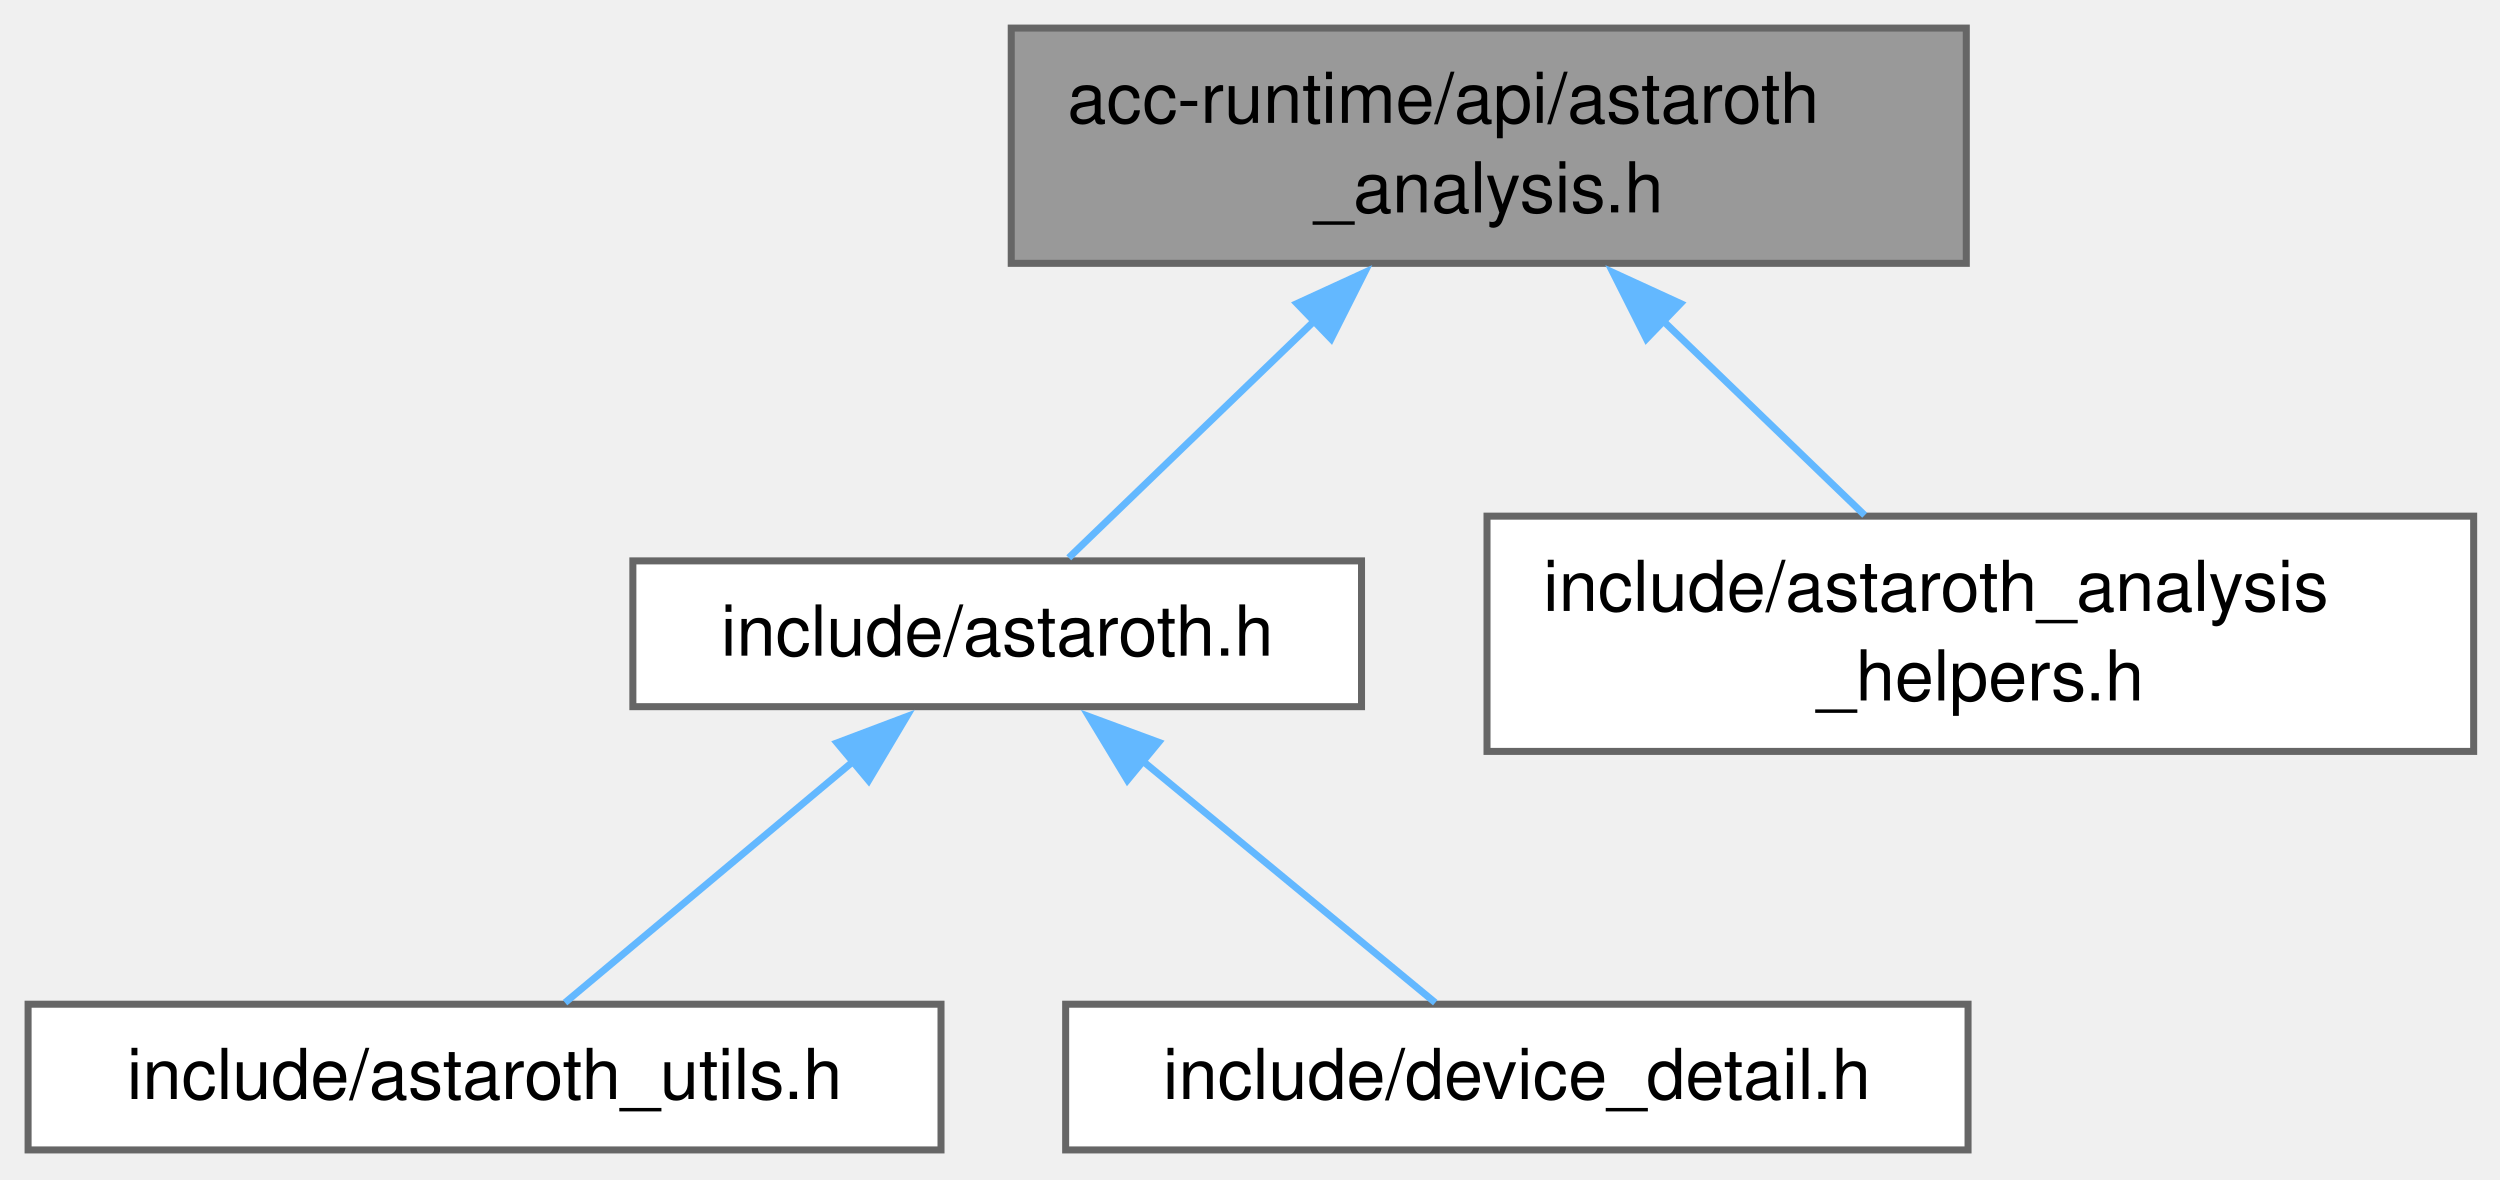
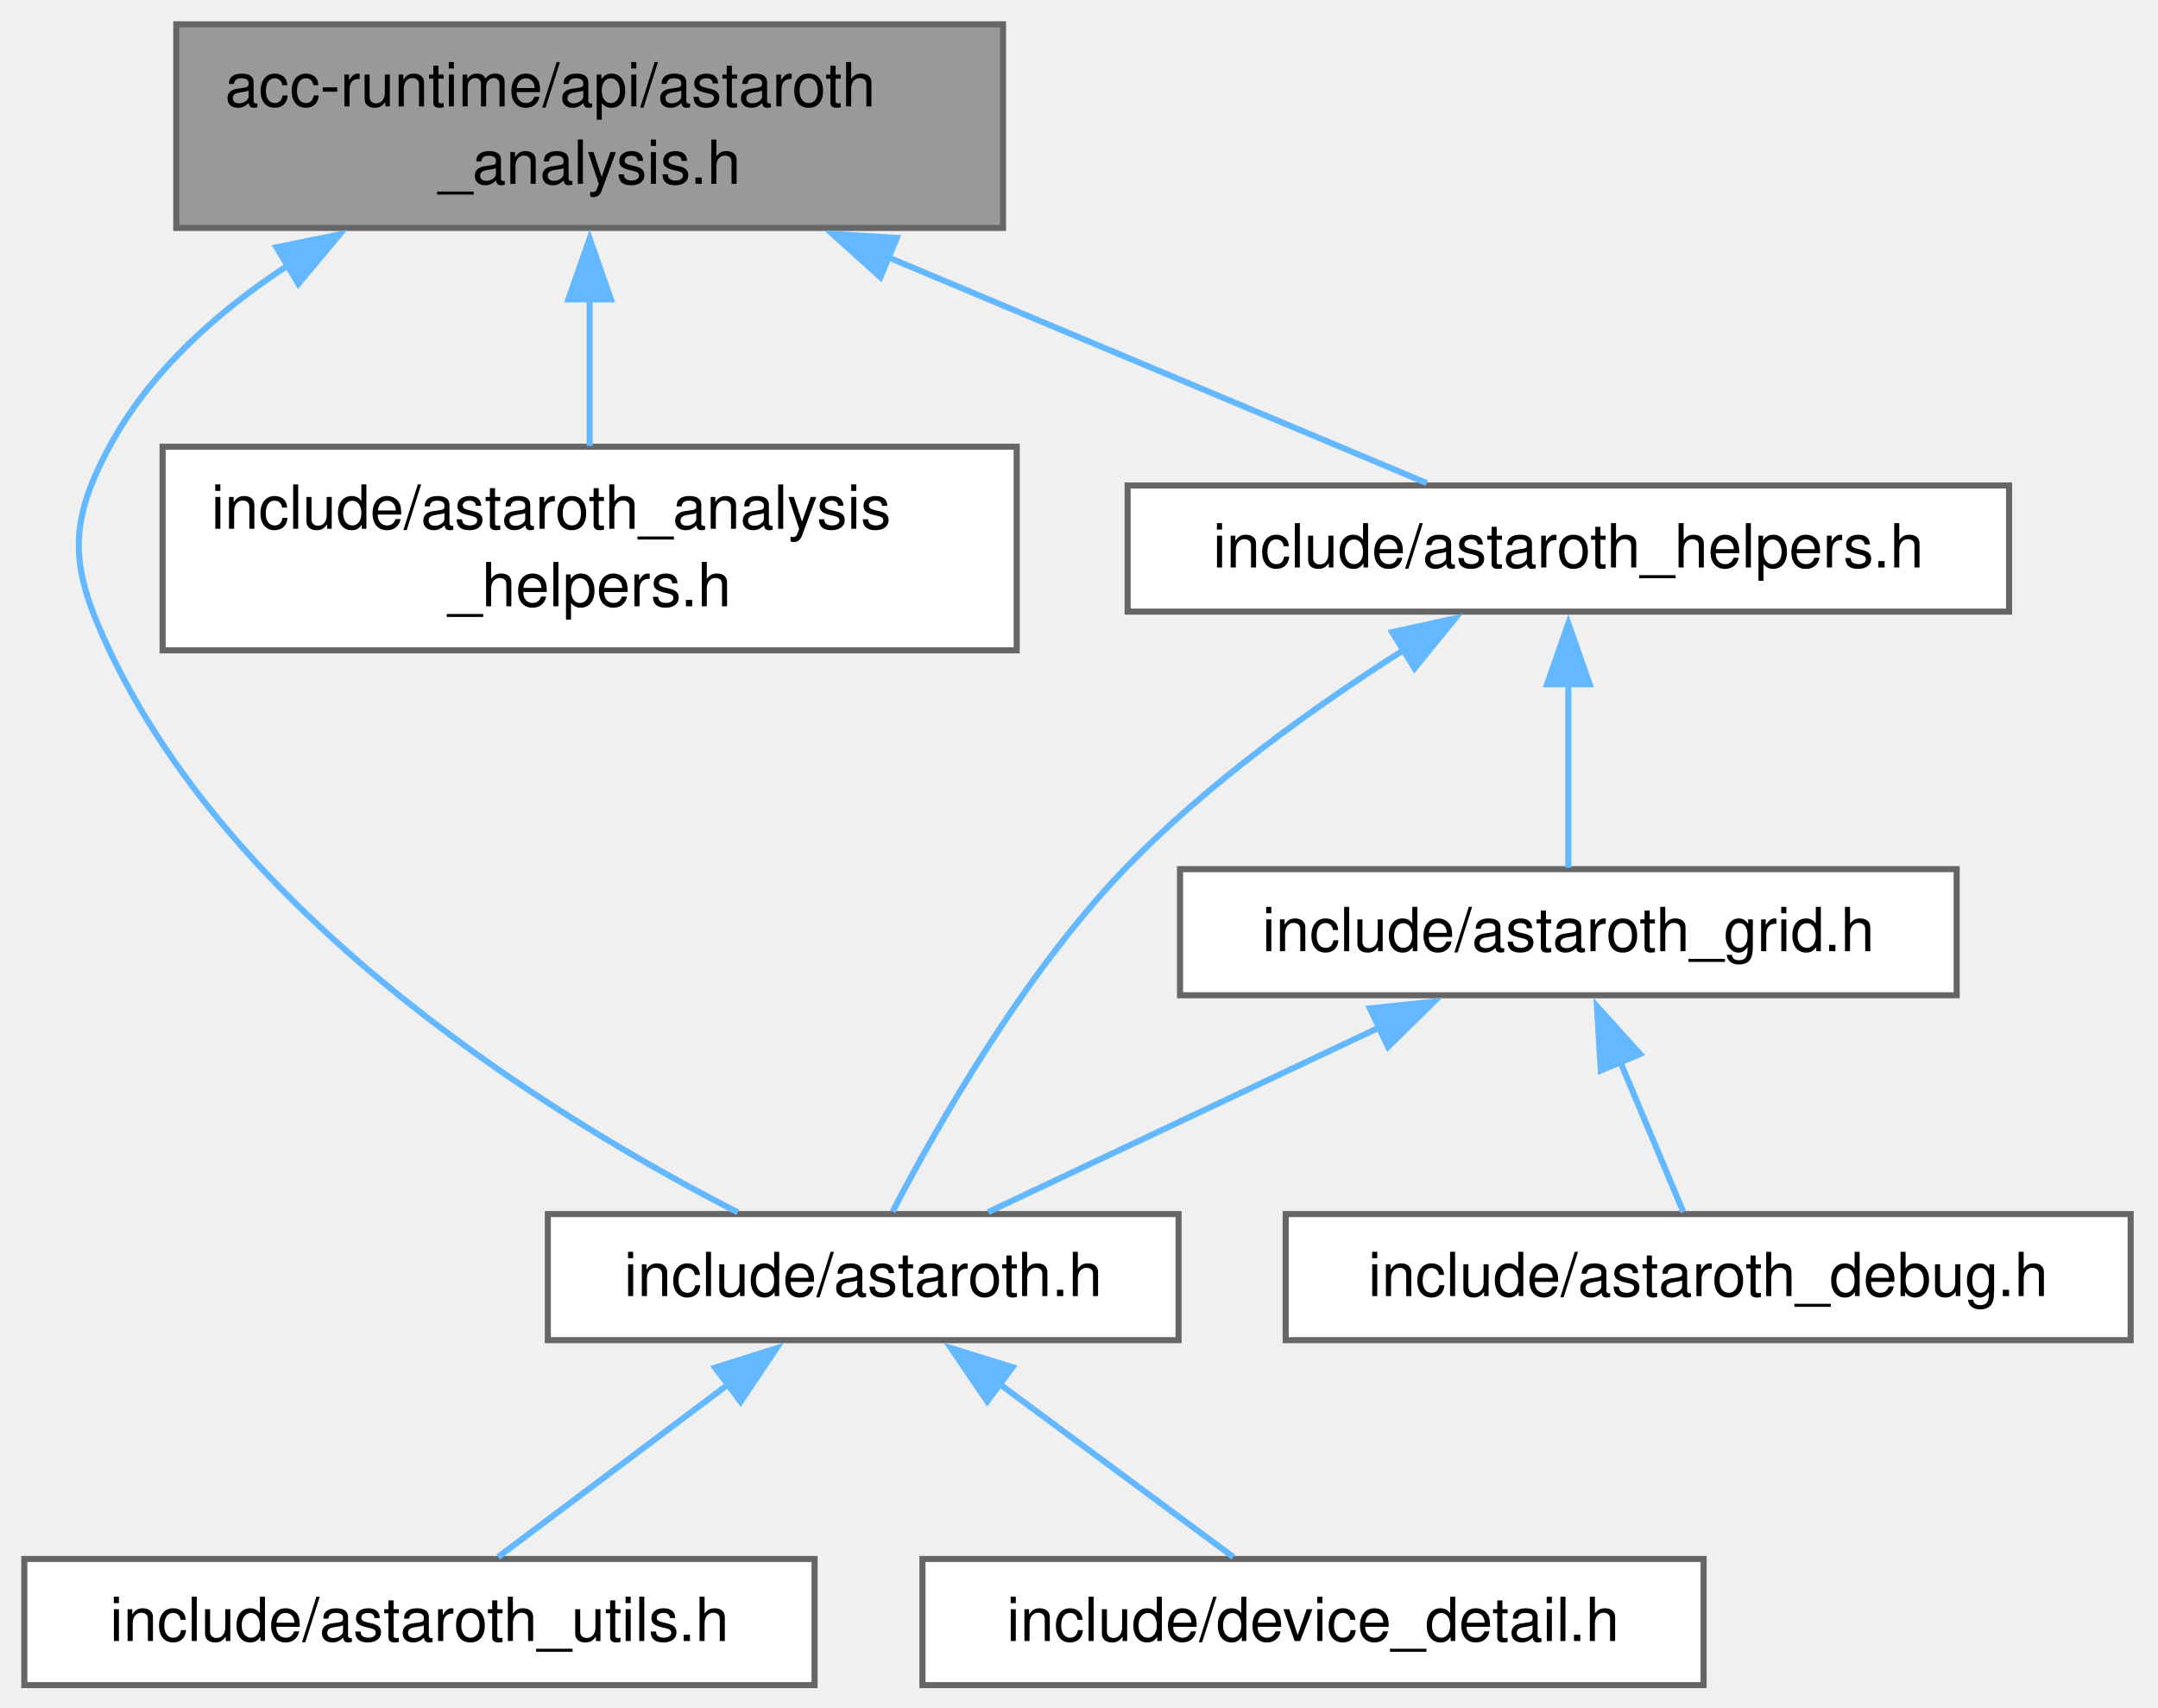
- <svg xmlns="http://www.w3.org/2000/svg" xmlns:xlink="http://www.w3.org/1999/xlink" width="356pt" height="168pt" viewBox="0.00 0.00 356.00 168.00">
-   <g id="graph0" class="graph" transform="scale(1 1) rotate(0) translate(4 163.75)">
+ <svg xmlns="http://www.w3.org/2000/svg" xmlns:xlink="http://www.w3.org/1999/xlink" width="355pt" height="281pt" viewBox="0.00 0.00 355.00 281.00">
+   <g id="graph0" class="graph" transform="scale(1 1) rotate(0) translate(4 277.25)">
    <g id="Node000001" class="node">
      <g id="a_Node000001">
        <a xlink:title=" ">
-           <polygon fill="#999999" stroke="#666666" points="276,-159.75 140,-159.75 140,-126.25 276,-126.25 276,-159.75" />
-           <text xml:space="preserve" text-anchor="start" x="148" y="-146.25" font-family="Helvetica,sans-Serif" font-size="10.00">acc-runtime/api/astaroth</text>
-           <text xml:space="preserve" text-anchor="middle" x="208" y="-133.5" font-family="Helvetica,sans-Serif" font-size="10.00">_analysis.h</text>
+           <polygon fill="#999999" stroke="#666666" points="161,-273.25 25,-273.25 25,-239.75 161,-239.75 161,-273.25" />
+           <text xml:space="preserve" text-anchor="start" x="33" y="-259.75" font-family="Helvetica,sans-Serif" font-size="10.00">acc-runtime/api/astaroth</text>
+           <text xml:space="preserve" text-anchor="middle" x="93" y="-247" font-family="Helvetica,sans-Serif" font-size="10.00">_analysis.h</text>
        </a>
      </g>
    </g>
    <g id="Node000002" class="node">
      <g id="a_Node000002">
        <a xlink:href="astaroth_8h.html" target="_top" xlink:title=" ">
-           <polygon fill="white" stroke="#666666" points="189.88,-83.88 86.12,-83.88 86.12,-63.12 189.88,-63.12 189.88,-83.88" />
-           <text xml:space="preserve" text-anchor="middle" x="138" y="-70.38" font-family="Helvetica,sans-Serif" font-size="10.00">include/astaroth.h</text>
+           <polygon fill="white" stroke="#666666" points="189.88,-77.5 86.12,-77.5 86.12,-56.75 189.88,-56.75 189.88,-77.5" />
+           <text xml:space="preserve" text-anchor="middle" x="138" y="-64" font-family="Helvetica,sans-Serif" font-size="10.00">include/astaroth.h</text>
        </a>
      </g>
    </g>
    <g id="edge1_Node000001_Node000002" class="edge">
      <g id="a_edge1_Node000001_Node000002">
        <a xlink:title=" ">
-           <path fill="none" stroke="#63b8ff" d="M183.41,-118.29C171.31,-106.62 157.39,-93.2 148.19,-84.32" />
-           <polygon fill="#63b8ff" stroke="#63b8ff" points="180.69,-120.53 190.32,-124.95 185.55,-115.49 180.69,-120.53" />
+           <path fill="none" stroke="#63b8ff" d="M43.63,-233.76C31.82,-226.07 20.7,-216.16 14,-203.75 6.92,-190.65 7.65,-183.71 14,-170.25 35.42,-124.85 88.02,-92.81 117.37,-77.78" />
+           <polygon fill="#63b8ff" stroke="#63b8ff" points="41.49,-236.56 51.87,-238.68 45.08,-230.55 41.49,-236.56" />
        </a>
      </g>
    </g>
    <g id="Node000005" class="node">
      <g id="a_Node000005">
        <a xlink:href="astaroth__analysis__helpers_8h.html" target="_top" xlink:title=" ">
-           <polygon fill="white" stroke="#666666" points="348.25,-90.25 207.75,-90.25 207.75,-56.75 348.25,-56.75 348.25,-90.25" />
-           <text xml:space="preserve" text-anchor="start" x="215.75" y="-76.75" font-family="Helvetica,sans-Serif" font-size="10.00">include/astaroth_analysis</text>
-           <text xml:space="preserve" text-anchor="middle" x="278" y="-64" font-family="Helvetica,sans-Serif" font-size="10.00">_helpers.h</text>
+           <polygon fill="white" stroke="#666666" points="163.25,-203.75 22.75,-203.75 22.75,-170.25 163.25,-170.25 163.25,-203.75" />
+           <text xml:space="preserve" text-anchor="start" x="30.75" y="-190.25" font-family="Helvetica,sans-Serif" font-size="10.00">include/astaroth_analysis</text>
+           <text xml:space="preserve" text-anchor="middle" x="93" y="-177.5" font-family="Helvetica,sans-Serif" font-size="10.00">_helpers.h</text>
        </a>
      </g>
    </g>
    <g id="edge4_Node000001_Node000005" class="edge">
      <g id="a_edge4_Node000001_Node000005">
        <a xlink:title=" ">
-           <path fill="none" stroke="#63b8ff" d="M232.63,-118.25C242.2,-109.02 252.92,-98.69 261.53,-90.38" />
-           <polygon fill="#63b8ff" stroke="#63b8ff" points="230.45,-115.49 225.68,-124.95 235.31,-120.53 230.45,-115.49" />
+           <path fill="none" stroke="#63b8ff" d="M93,-228.06C93,-219.84 93,-211.09 93,-203.88" />
+           <polygon fill="#63b8ff" stroke="#63b8ff" points="89.5,-227.99 93,-237.99 96.5,-227.99 89.5,-227.99" />
+         </a>
+       </g>
+     </g>
+     <g id="Node000006" class="node">
+       <g id="a_Node000006">
+         <a xlink:href="astaroth__helpers_8h.html" target="_top" xlink:title=" ">
+           <polygon fill="white" stroke="#666666" points="326.5,-197.38 181.5,-197.38 181.5,-176.62 326.5,-176.62 326.5,-197.38" />
+           <text xml:space="preserve" text-anchor="middle" x="254" y="-183.88" font-family="Helvetica,sans-Serif" font-size="10.00">include/astaroth_helpers.h</text>
+         </a>
+       </g>
+     </g>
+     <g id="edge5_Node000001_Node000006" class="edge">
+       <g id="a_edge5_Node000001_Node000006">
+         <a xlink:title=" ">
+           <path fill="none" stroke="#63b8ff" d="M142.07,-234.93C171.51,-222.58 207.6,-207.45 230.69,-197.77" />
+           <polygon fill="#63b8ff" stroke="#63b8ff" points="140.83,-231.65 132.96,-238.75 143.53,-238.11 140.83,-231.65" />
        </a>
      </g>
    </g>
    <g id="Node000003" class="node">
      <g id="a_Node000003">
        <a xlink:href="astaroth__utils_8h.html" target="_top" xlink:title="Functions for loading and updating AcMeshInfo.">
          <polygon fill="white" stroke="#666666" points="130,-20.75 0,-20.75 0,0 130,0 130,-20.75" />
          <text xml:space="preserve" text-anchor="middle" x="65" y="-7.25" font-family="Helvetica,sans-Serif" font-size="10.00">include/astaroth_utils.h</text>
        </a>
      </g>
    </g>
    <g id="edge2_Node000002_Node000003" class="edge">
      <g id="a_edge2_Node000002_Node000003">
        <a xlink:title=" ">
-           <path fill="none" stroke="#63b8ff" d="M117.75,-55.54C104.44,-44.4 87.5,-30.21 76.46,-20.97" />
-           <polygon fill="#63b8ff" stroke="#63b8ff" points="115.2,-57.97 125.11,-61.71 119.69,-52.6 115.2,-57.97" />
+           <path fill="none" stroke="#63b8ff" d="M116.08,-49.69C103.64,-40.36 88.49,-29 77.94,-21.08" />
+           <polygon fill="#63b8ff" stroke="#63b8ff" points="113.64,-52.23 123.74,-55.43 117.84,-46.63 113.64,-52.23" />
        </a>
      </g>
    </g>
    <g id="Node000004" class="node">
      <g id="a_Node000004">
        <a xlink:href="device__detail_8h.html" target="_top" xlink:title=" ">
          <polygon fill="white" stroke="#666666" points="276.25,-20.75 147.75,-20.75 147.75,0 276.25,0 276.25,-20.75" />
          <text xml:space="preserve" text-anchor="middle" x="212" y="-7.25" font-family="Helvetica,sans-Serif" font-size="10.00">include/device_detail.h</text>
        </a>
      </g>
    </g>
    <g id="edge3_Node000002_Node000004" class="edge">
      <g id="a_edge3_Node000002_Node000004">
        <a xlink:title=" ">
-           <path fill="none" stroke="#63b8ff" d="M158.53,-55.54C172.02,-44.4 189.19,-30.21 200.38,-20.97" />
-           <polygon fill="#63b8ff" stroke="#63b8ff" points="156.54,-52.65 151.06,-61.72 161,-58.05 156.54,-52.65" />
+           <path fill="none" stroke="#63b8ff" d="M160.22,-49.69C172.83,-40.36 188.18,-29 198.88,-21.08" />
+           <polygon fill="#63b8ff" stroke="#63b8ff" points="158.4,-46.68 152.45,-55.44 162.57,-52.3 158.4,-46.68" />
+         </a>
+       </g>
+     </g>
+     <g id="edge6_Node000006_Node000002" class="edge">
+       <g id="a_edge6_Node000006_Node000002">
+         <a xlink:title=" ">
+           <path fill="none" stroke="#63b8ff" d="M227.11,-170.43C212.44,-161.11 194.55,-148.36 181,-134.25 164.11,-116.67 149.92,-91.57 142.84,-77.9" />
+           <polygon fill="#63b8ff" stroke="#63b8ff" points="225.03,-173.25 235.38,-175.51 228.69,-167.29 225.03,-173.25" />
+         </a>
+       </g>
+     </g>
+     <g id="Node000007" class="node">
+       <g id="a_Node000007">
+         <a xlink:href="astaroth__grid_8h.html" target="_top" xlink:title=" ">
+           <polygon fill="white" stroke="#666666" points="317.88,-134.25 190.12,-134.25 190.12,-113.5 317.88,-113.5 317.88,-134.25" />
+           <text xml:space="preserve" text-anchor="middle" x="254" y="-120.75" font-family="Helvetica,sans-Serif" font-size="10.00">include/astaroth_grid.h</text>
+         </a>
+       </g>
+     </g>
+     <g id="edge7_Node000006_Node000007" class="edge">
+       <g id="a_edge7_Node000006_Node000007">
+         <a xlink:title=" ">
+           <path fill="none" stroke="#63b8ff" d="M254,-164.74C254,-154.43 254,-142.56 254,-134.47" />
+           <polygon fill="#63b8ff" stroke="#63b8ff" points="250.5,-164.67 254,-174.67 257.5,-164.67 250.5,-164.67" />
+         </a>
+       </g>
+     </g>
+     <g id="edge8_Node000007_Node000002" class="edge">
+       <g id="a_edge8_Node000007_Node000002">
+         <a xlink:title=" ">
+           <path fill="none" stroke="#63b8ff" d="M222.9,-108.2C202.5,-98.57 176.4,-86.25 158.56,-77.83" />
+           <polygon fill="#63b8ff" stroke="#63b8ff" points="221.36,-111.34 231.89,-112.44 224.34,-105.01 221.36,-111.34" />
+         </a>
+       </g>
+     </g>
+     <g id="Node000008" class="node">
+       <g id="a_Node000008">
+         <a xlink:href="astaroth__debug_8h.html" target="_top" xlink:title=" ">
+           <polygon fill="white" stroke="#666666" points="346.5,-77.5 207.5,-77.5 207.5,-56.75 346.5,-56.75 346.5,-77.5" />
+           <text xml:space="preserve" text-anchor="middle" x="277" y="-64" font-family="Helvetica,sans-Serif" font-size="10.00">include/astaroth_debug.h</text>
+         </a>
+       </g>
+     </g>
+     <g id="edge9_Node000007_Node000008" class="edge">
+       <g id="a_edge9_Node000007_Node000008">
+         <a xlink:title=" ">
+           <path fill="none" stroke="#63b8ff" d="M262.56,-102.49C266.11,-94.05 270.05,-84.66 272.92,-77.83" />
+           <polygon fill="#63b8ff" stroke="#63b8ff" points="259.34,-101.12 258.7,-111.69 265.8,-103.83 259.34,-101.12" />
        </a>
      </g>
    </g>
  </g>
</svg>
